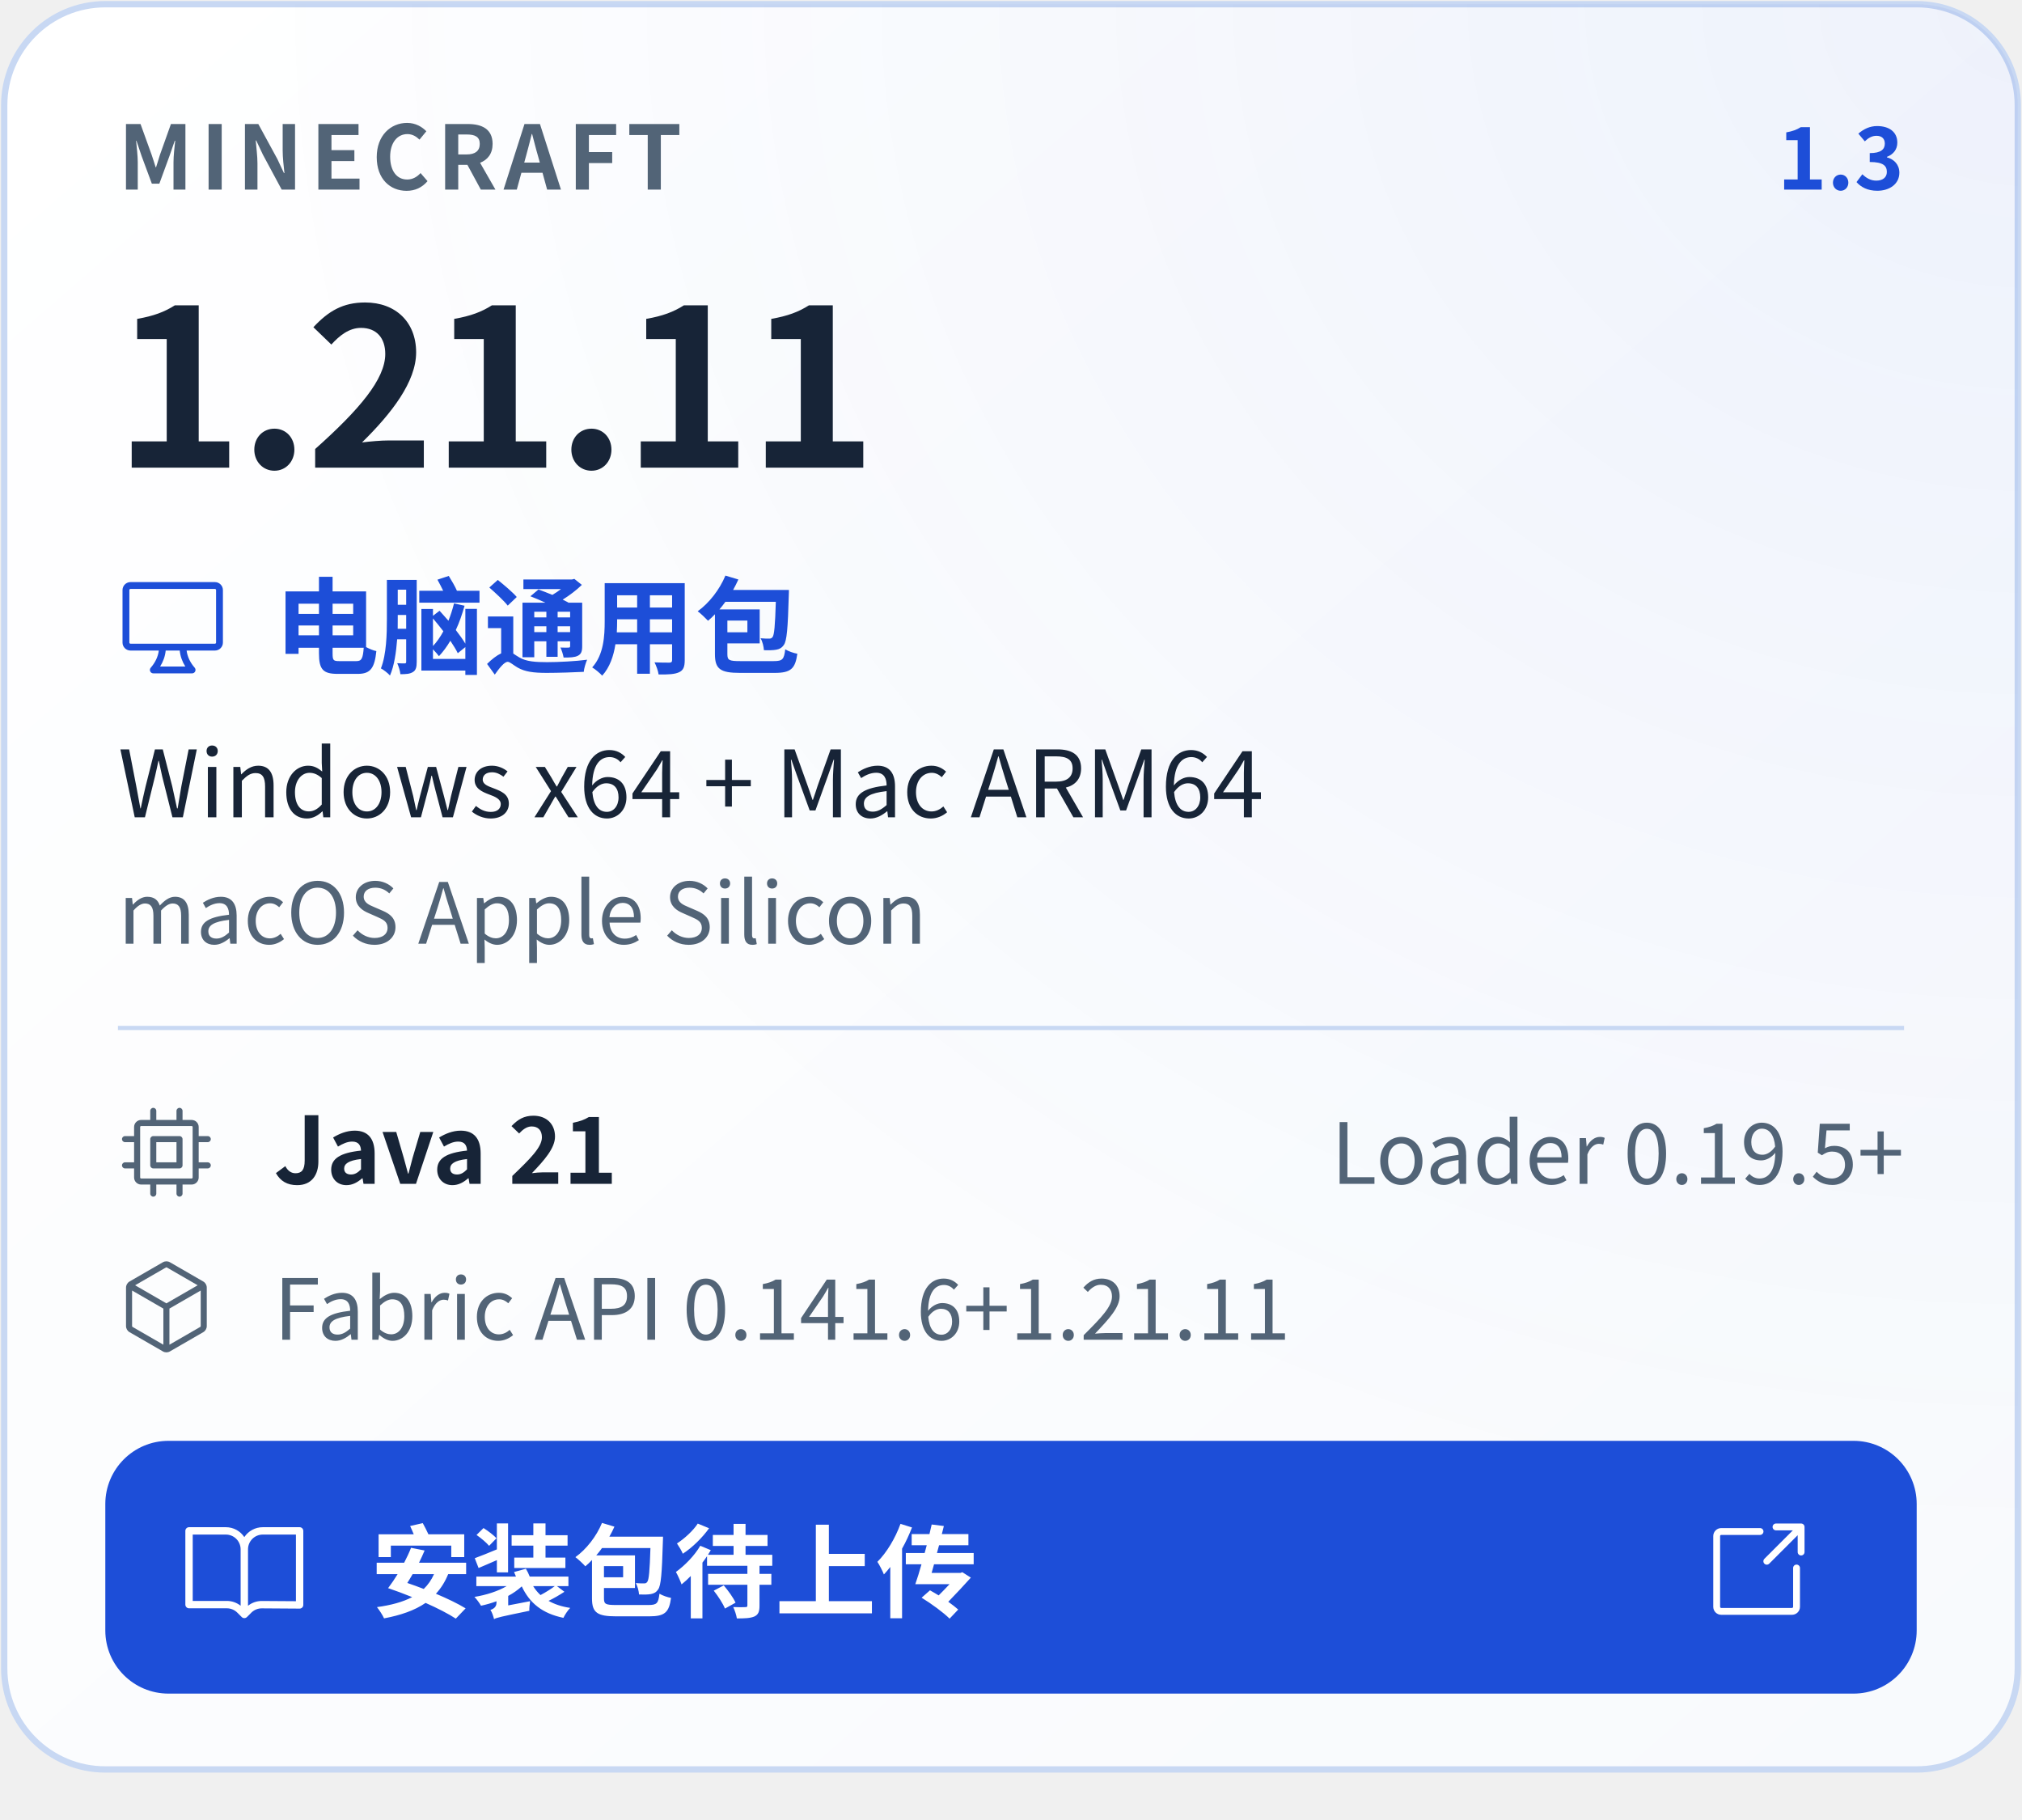
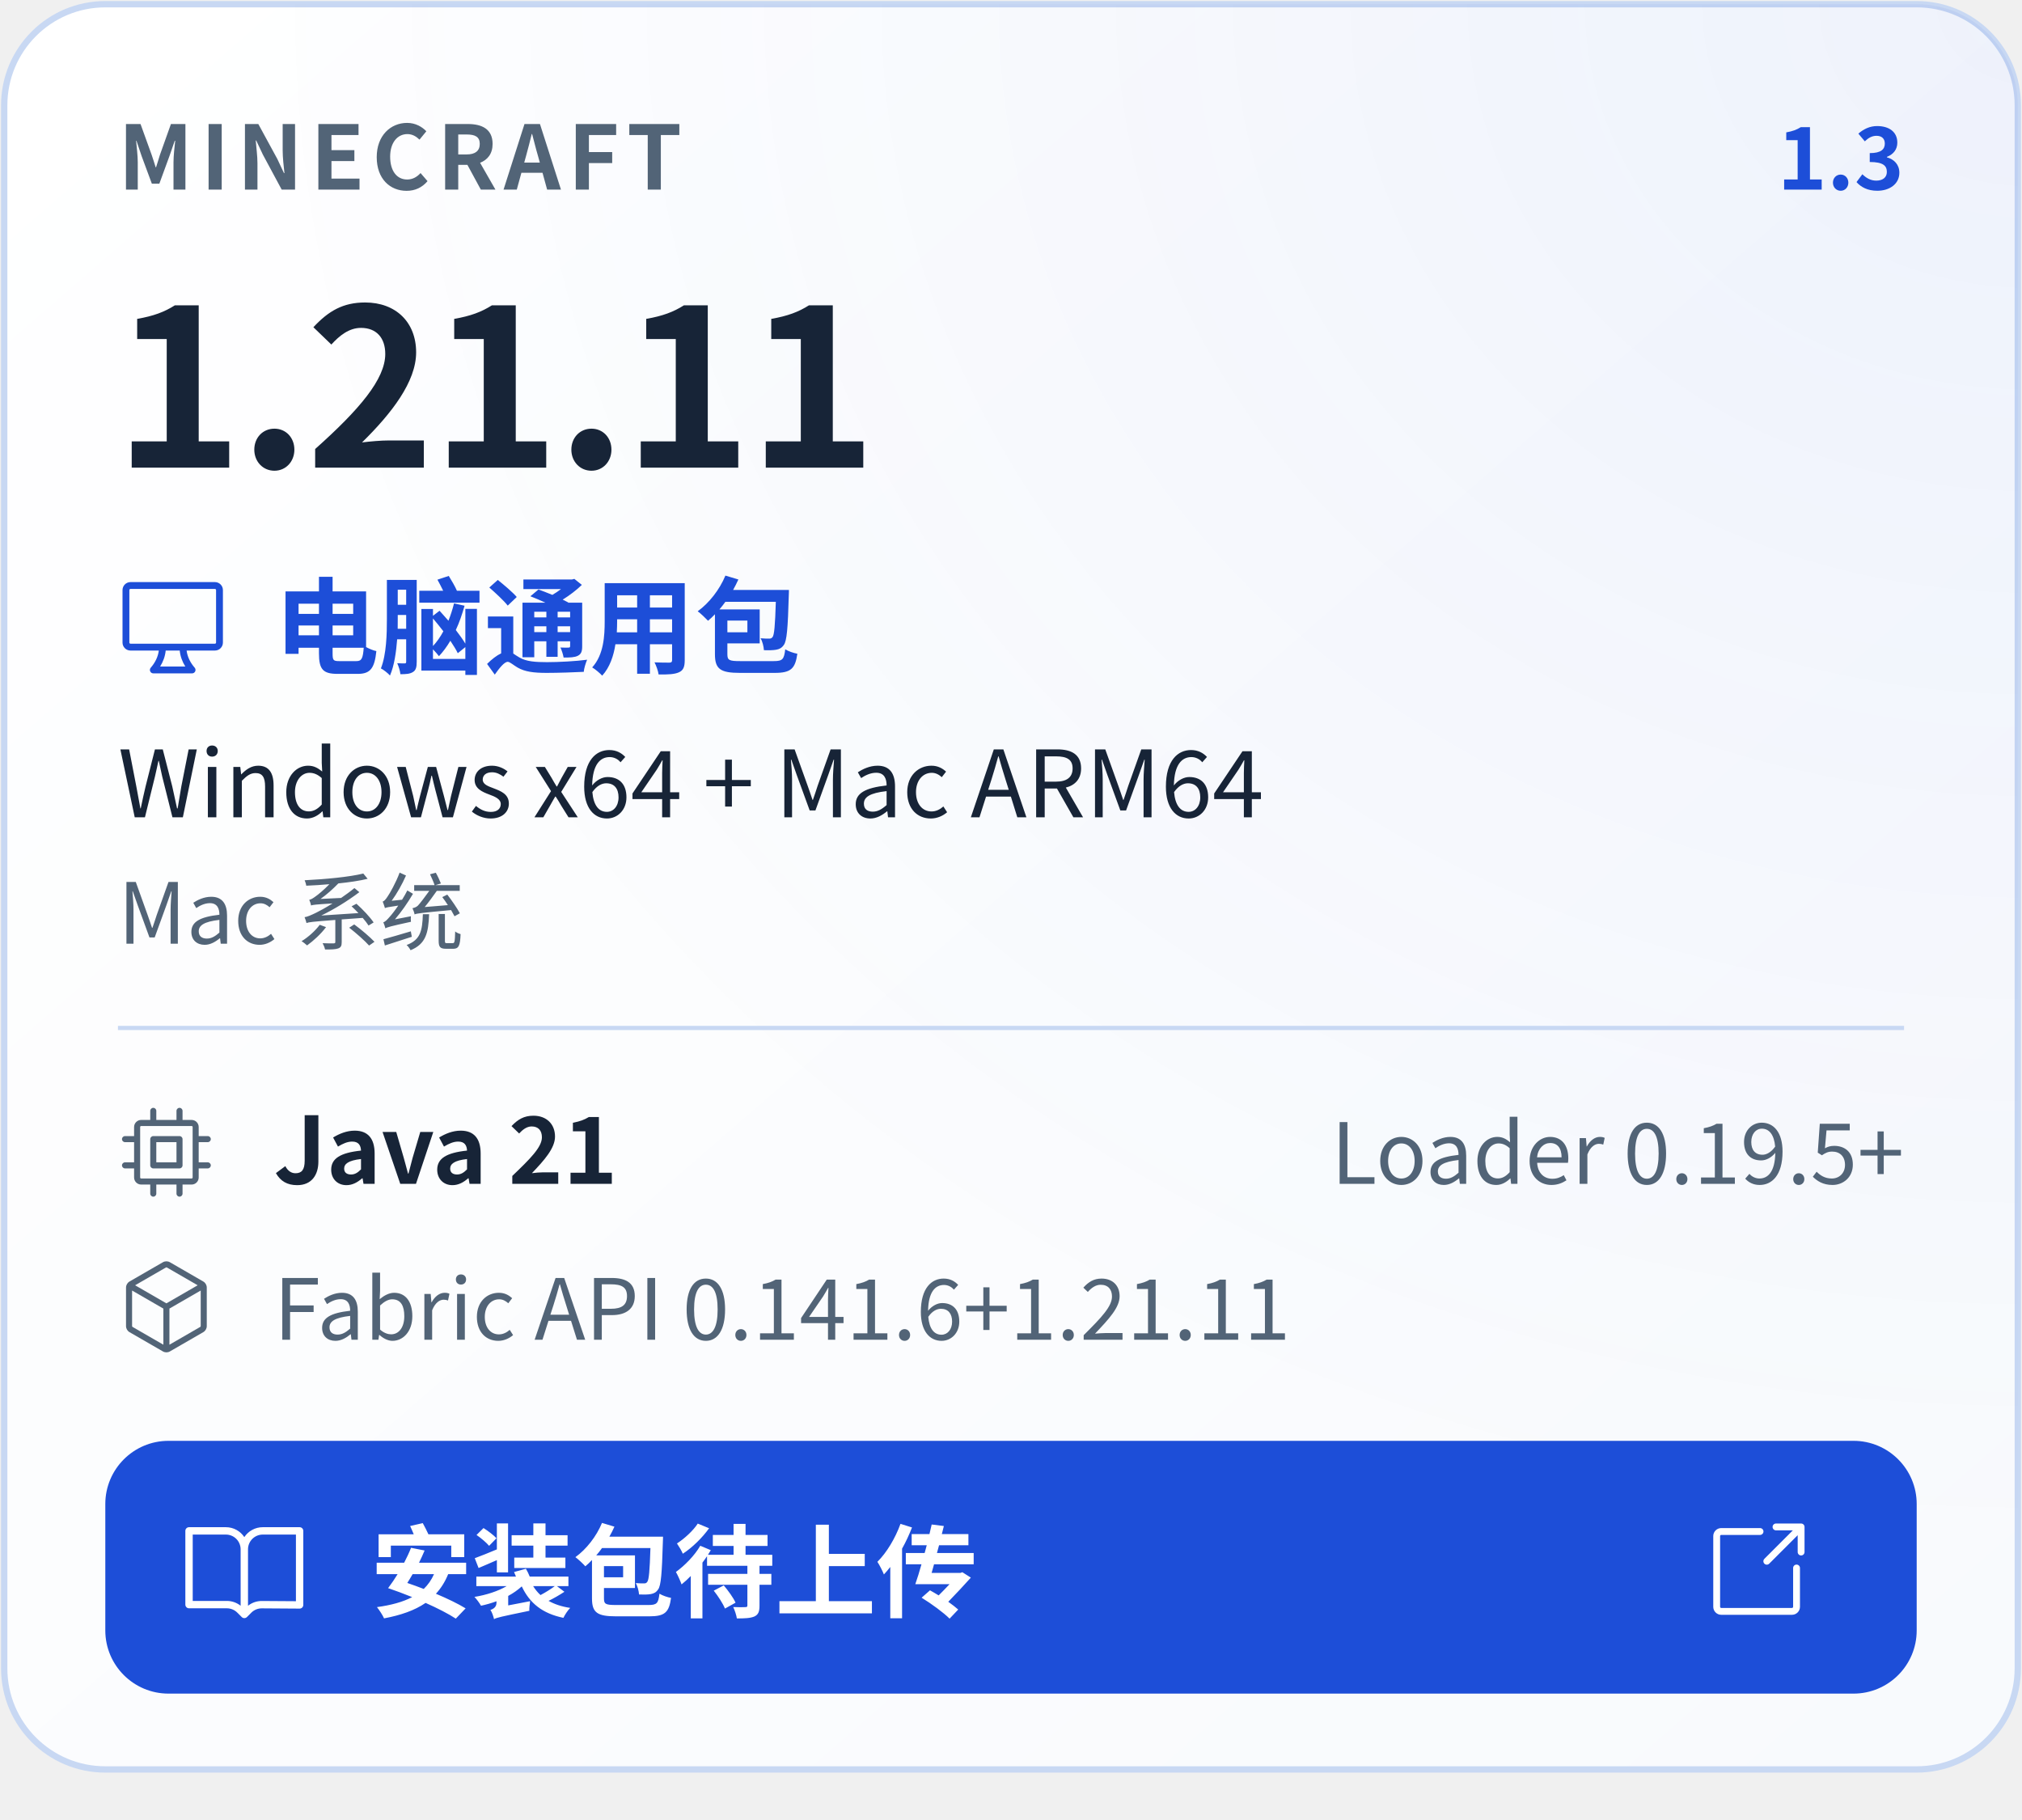
- <svg xmlns="http://www.w3.org/2000/svg" width="480" height="432" viewBox="0 0 480 432" role="img" aria-label="Minecraft 1.21.11 · yiyiaddon 1.3 电脑通用包 · Windows x64 与 Apple Silicon macOS ARM64 · Java 21 · Fabric API 0.141.6+1.21.11 · 安装包待上传 查看安装要求">
+ <svg xmlns="http://www.w3.org/2000/svg" width="480" height="432" viewBox="0 0 480 432" role="img" aria-label="Minecraft 1.21.11 · yiyiaddon 1.3 电脑通用包 · Windows x64 与 Mac 系统 ARM64 · Java 21 · Fabric API 0.141.6+1.21.11 · 安装包待上传 查看安装要求">
  <defs>
    <linearGradient id="bg" x1="0" y1="0" x2="1" y2="1">
      <stop stop-color="#FFFFFF" />
      <stop offset="1" stop-color="#F8FAFD" />
    </linearGradient>
    <radialGradient id="glow" cx="100%" cy="0%" r="110%">
      <stop stop-color="#1D4ED8" stop-opacity=".06" />
      <stop offset=".8" stop-color="#1D4ED8" stop-opacity="0" />
    </radialGradient>
  </defs>
  <g font-family="Segoe UI, Microsoft YaHei, Noto Sans CJK SC, PingFang SC, Arial, sans-serif">
    <rect x="1" y="1" width="478" height="419" rx="24" fill="url(#bg)" stroke="#C8D8F3" stroke-width="1.5" />
    <rect x="1" y="1" width="478" height="419" rx="24" fill="url(#glow)" />
    <text x="28" y="45" font-size="21" fill="#526477" font-weight="600" letter-spacing="1.7">MINECRAFT</text>
    <text x="452" y="45" font-size="20" fill="#1D4ED8" font-weight="650" text-anchor="end">1.3</text>
    <text x="27" y="111" font-size="52" fill="#172437" font-weight="700" letter-spacing="-1">1.21.11</text>
    <g transform="translate(28 136) scale(1.083333)" fill="#1D4ED8">
      <path d="M8.954 17H2.75A1.75 1.75 0 0 1 1 15.25V3.75C1 2.784 1.784 2 2.75 2h18.5c.966 0 1.75.784 1.75 1.75v11.5A1.75 1.75 0 0 1 21.25 17h-6.204c.171 1.375.805 2.652 1.769 3.757A.752.752 0 0 1 16.25 22h-8.5a.75.75 0 0 1-.565-1.243c.964-1.105 1.598-2.382 1.769-3.757ZM21.5 3.75a.25.25 0 0 0-.25-.25H2.75a.25.25 0 0 0-.25.25v11.5c0 .138.112.25.25.25h18.5a.25.25 0 0 0 .25-.25ZM13.537 17h-3.074c-.126 1.266-.564 2.445-1.223 3.5h5.52c-.659-1.055-1.098-2.234-1.223-3.5Z" />
    </g>
    <text x="65" y="158" font-size="25" fill="#1D4ED8" font-weight="600">电脑通用包</text>
    <text x="28" y="194" font-size="22" fill="#172437" font-weight="500">Windows x64 + Mac ARM64</text>
-     <text x="28" y="224" font-size="20" fill="#526477">macOS Apple Silicon</text>
+     <text x="28" y="224" font-size="20" fill="#526477">Mac 系统</text>
    <path d="M28 244H452" stroke="#C8D8F3" />
    <g transform="translate(28 262) scale(0.9583333)" fill="#526477">
      <path d="M8.75 8h6.5a.75.75 0 0 1 .75.75v6.5a.75.75 0 0 1-.75.75h-6.5a.75.75 0 0 1-.75-.75v-6.5A.75.75 0 0 1 8.75 8Zm.75 6.5h5v-5h-5Z" />
      <path d="M15.25 1a.75.75 0 0 1 .75.75V4h2.25c.966 0 1.75.784 1.75 1.75V8h2.25a.75.75 0 0 1 0 1.5H20v5h2.25a.75.75 0 0 1 0 1.5H20v2.25A1.75 1.75 0 0 1 18.25 20H16v2.25a.75.75 0 0 1-1.5 0V20h-5v2.25a.75.75 0 0 1-1.5 0V20H5.75A1.75 1.75 0 0 1 4 18.25V16H1.75a.75.75 0 0 1 0-1.5H4v-5H1.75a.75.75 0 0 1 0-1.5H4V5.75C4 4.784 4.784 4 5.75 4H8V1.75a.75.75 0 0 1 1.5 0V4h5V1.75a.75.75 0 0 1 .75-.75Zm3 17.5a.25.25 0 0 0 .25-.25V5.75a.25.25 0 0 0-.25-.25H5.75a.25.25 0 0 0-.25.25v12.5c0 .138.112.25.25.25Z" />
    </g>
    <text x="65" y="281" font-size="22" fill="#172437" font-weight="600">Java 21</text>
    <text x="452" y="281" font-size="20" fill="#526477" text-anchor="end">Loader 0.19.5+</text>
    <g transform="translate(28 299) scale(0.9583333)" fill="#526477">
      <path d="M12.876.64V.639l8.25 4.763c.541.313.875.89.875 1.515v9.525a1.75 1.75 0 0 1-.875 1.516l-8.25 4.762a1.748 1.748 0 0 1-1.75 0l-8.25-4.763a1.75 1.75 0 0 1-.875-1.515V6.917c0-.625.334-1.202.875-1.515L11.126.64a1.748 1.748 0 0 1 1.75 0Zm-1 1.298L4.251 6.34l7.75 4.474 7.75-4.474-7.625-4.402a.248.248 0 0 0-.25 0Zm.875 19.123 7.625-4.402a.25.25 0 0 0 .125-.216V7.639l-7.75 4.474ZM3.501 7.64v8.803c0 .09.048.172.125.216l7.625 4.402v-8.947Z" />
    </g>
    <text x="65" y="318" font-size="20" fill="#526477">Fabric API  0.141.6+1.21.11</text>
    <rect x="25" y="342" width="430" height="60" rx="15" fill="#1D4ED8" />
    <g transform="translate(44 359) scale(1.166667)" fill="#FFFFFF">
      <path d="M0 3.75A.75.75 0 0 1 .75 3h7.497c1.566 0 2.945.8 3.751 2.014A4.495 4.495 0 0 1 15.75 3h7.5a.75.75 0 0 1 .75.75v15.063a.752.752 0 0 1-.755.75l-7.682-.052a3 3 0 0 0-2.142.878l-.89.891a.75.75 0 0 1-1.061 0l-.902-.901a2.996 2.996 0 0 0-2.121-.879H.75a.75.75 0 0 1-.75-.75Zm12.75 15.232a4.503 4.503 0 0 1 2.823-.971l6.927.047V4.5h-6.75a3 3 0 0 0-3 3ZM11.247 7.497a3 3 0 0 0-3-2.997H1.5V18h6.947c1.018 0 2.006.346 2.803.98Z" />
    </g>
    <text x="88" y="382" font-size="24" fill="#FFFFFF" font-weight="650">安装包待上传</text>
    <g transform="translate(404 360) scale(1.083333)" fill="#FFFFFF">
      <path d="M15.5 2.25a.75.75 0 0 1 .75-.75h5.5a.75.75 0 0 1 .75.75v5.5a.75.75 0 0 1-1.5 0V4.06l-6.22 6.22a.75.75 0 1 1-1.06-1.06L19.94 3h-3.69a.75.75 0 0 1-.75-.75Z" />
      <path d="M2.5 4.25c0-.966.784-1.75 1.75-1.75h8.5a.75.75 0 0 1 0 1.5h-8.5a.25.25 0 0 0-.25.25v15.5c0 .138.112.25.25.25h15.5a.25.25 0 0 0 .25-.25v-8.5a.75.75 0 0 1 1.5 0v8.5a1.75 1.75 0 0 1-1.75 1.75H4.25a1.75 1.75 0 0 1-1.75-1.75V4.25Z" />
    </g>
  </g>
</svg>
